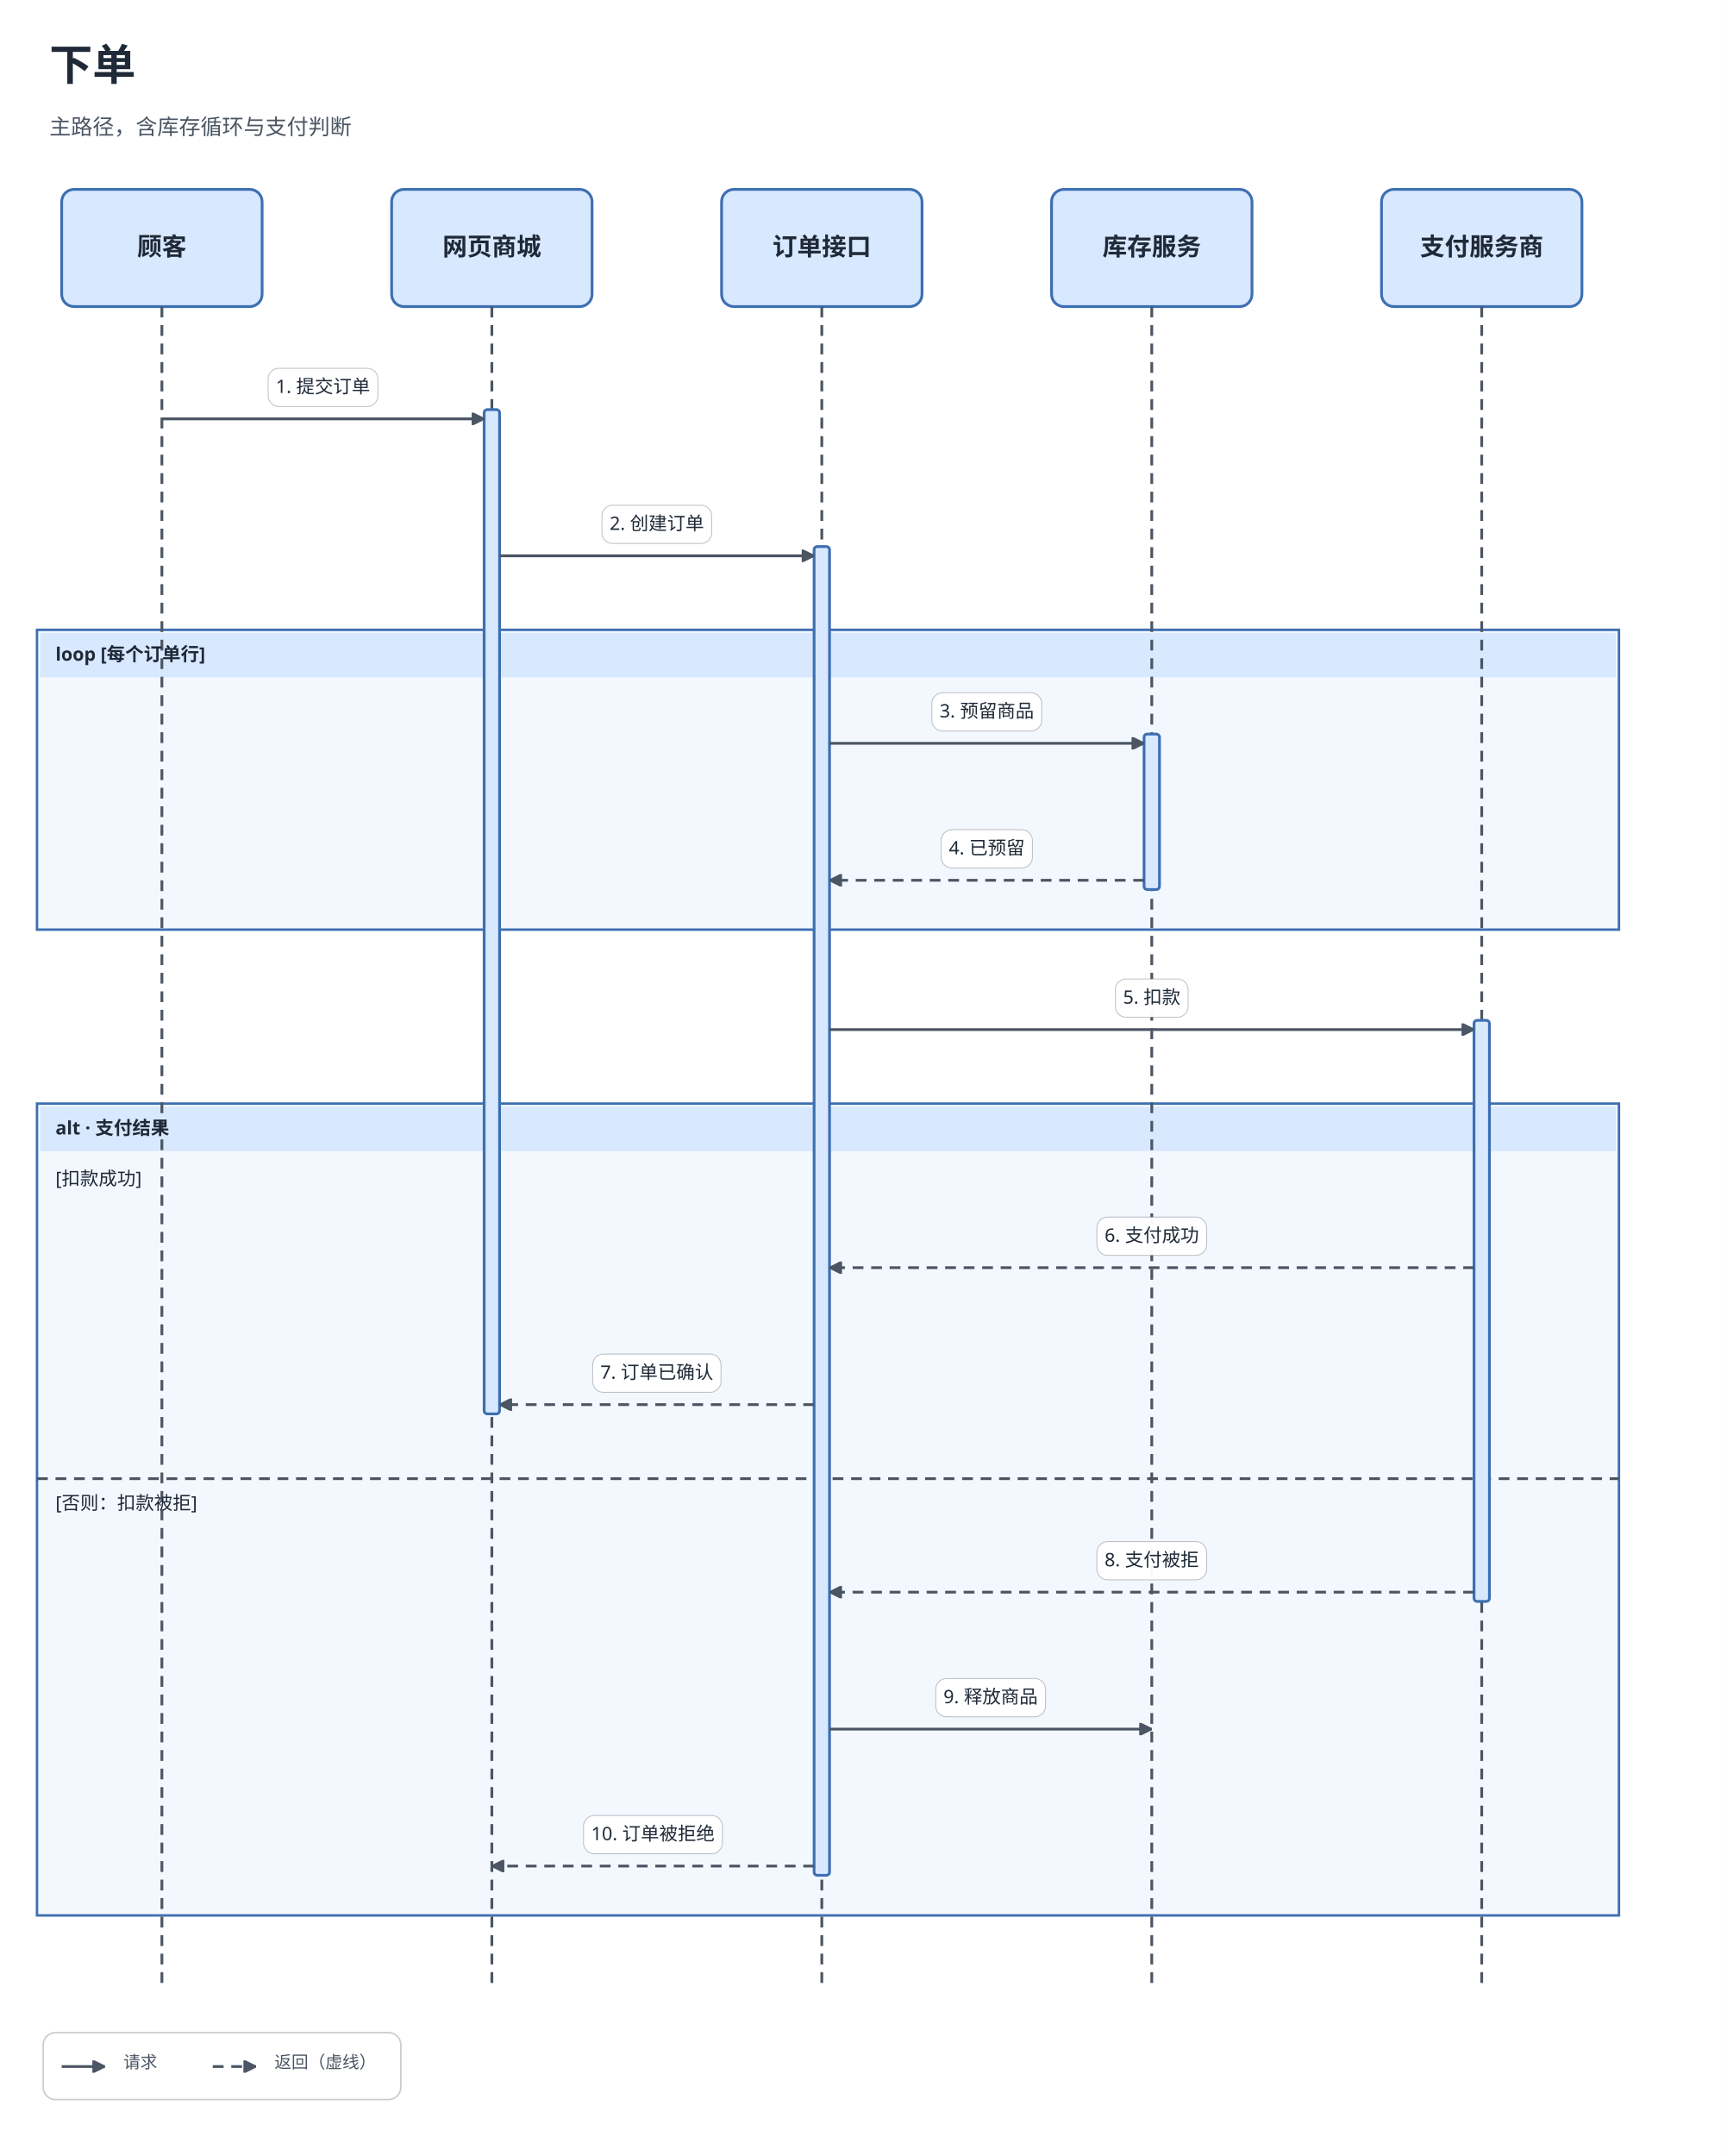
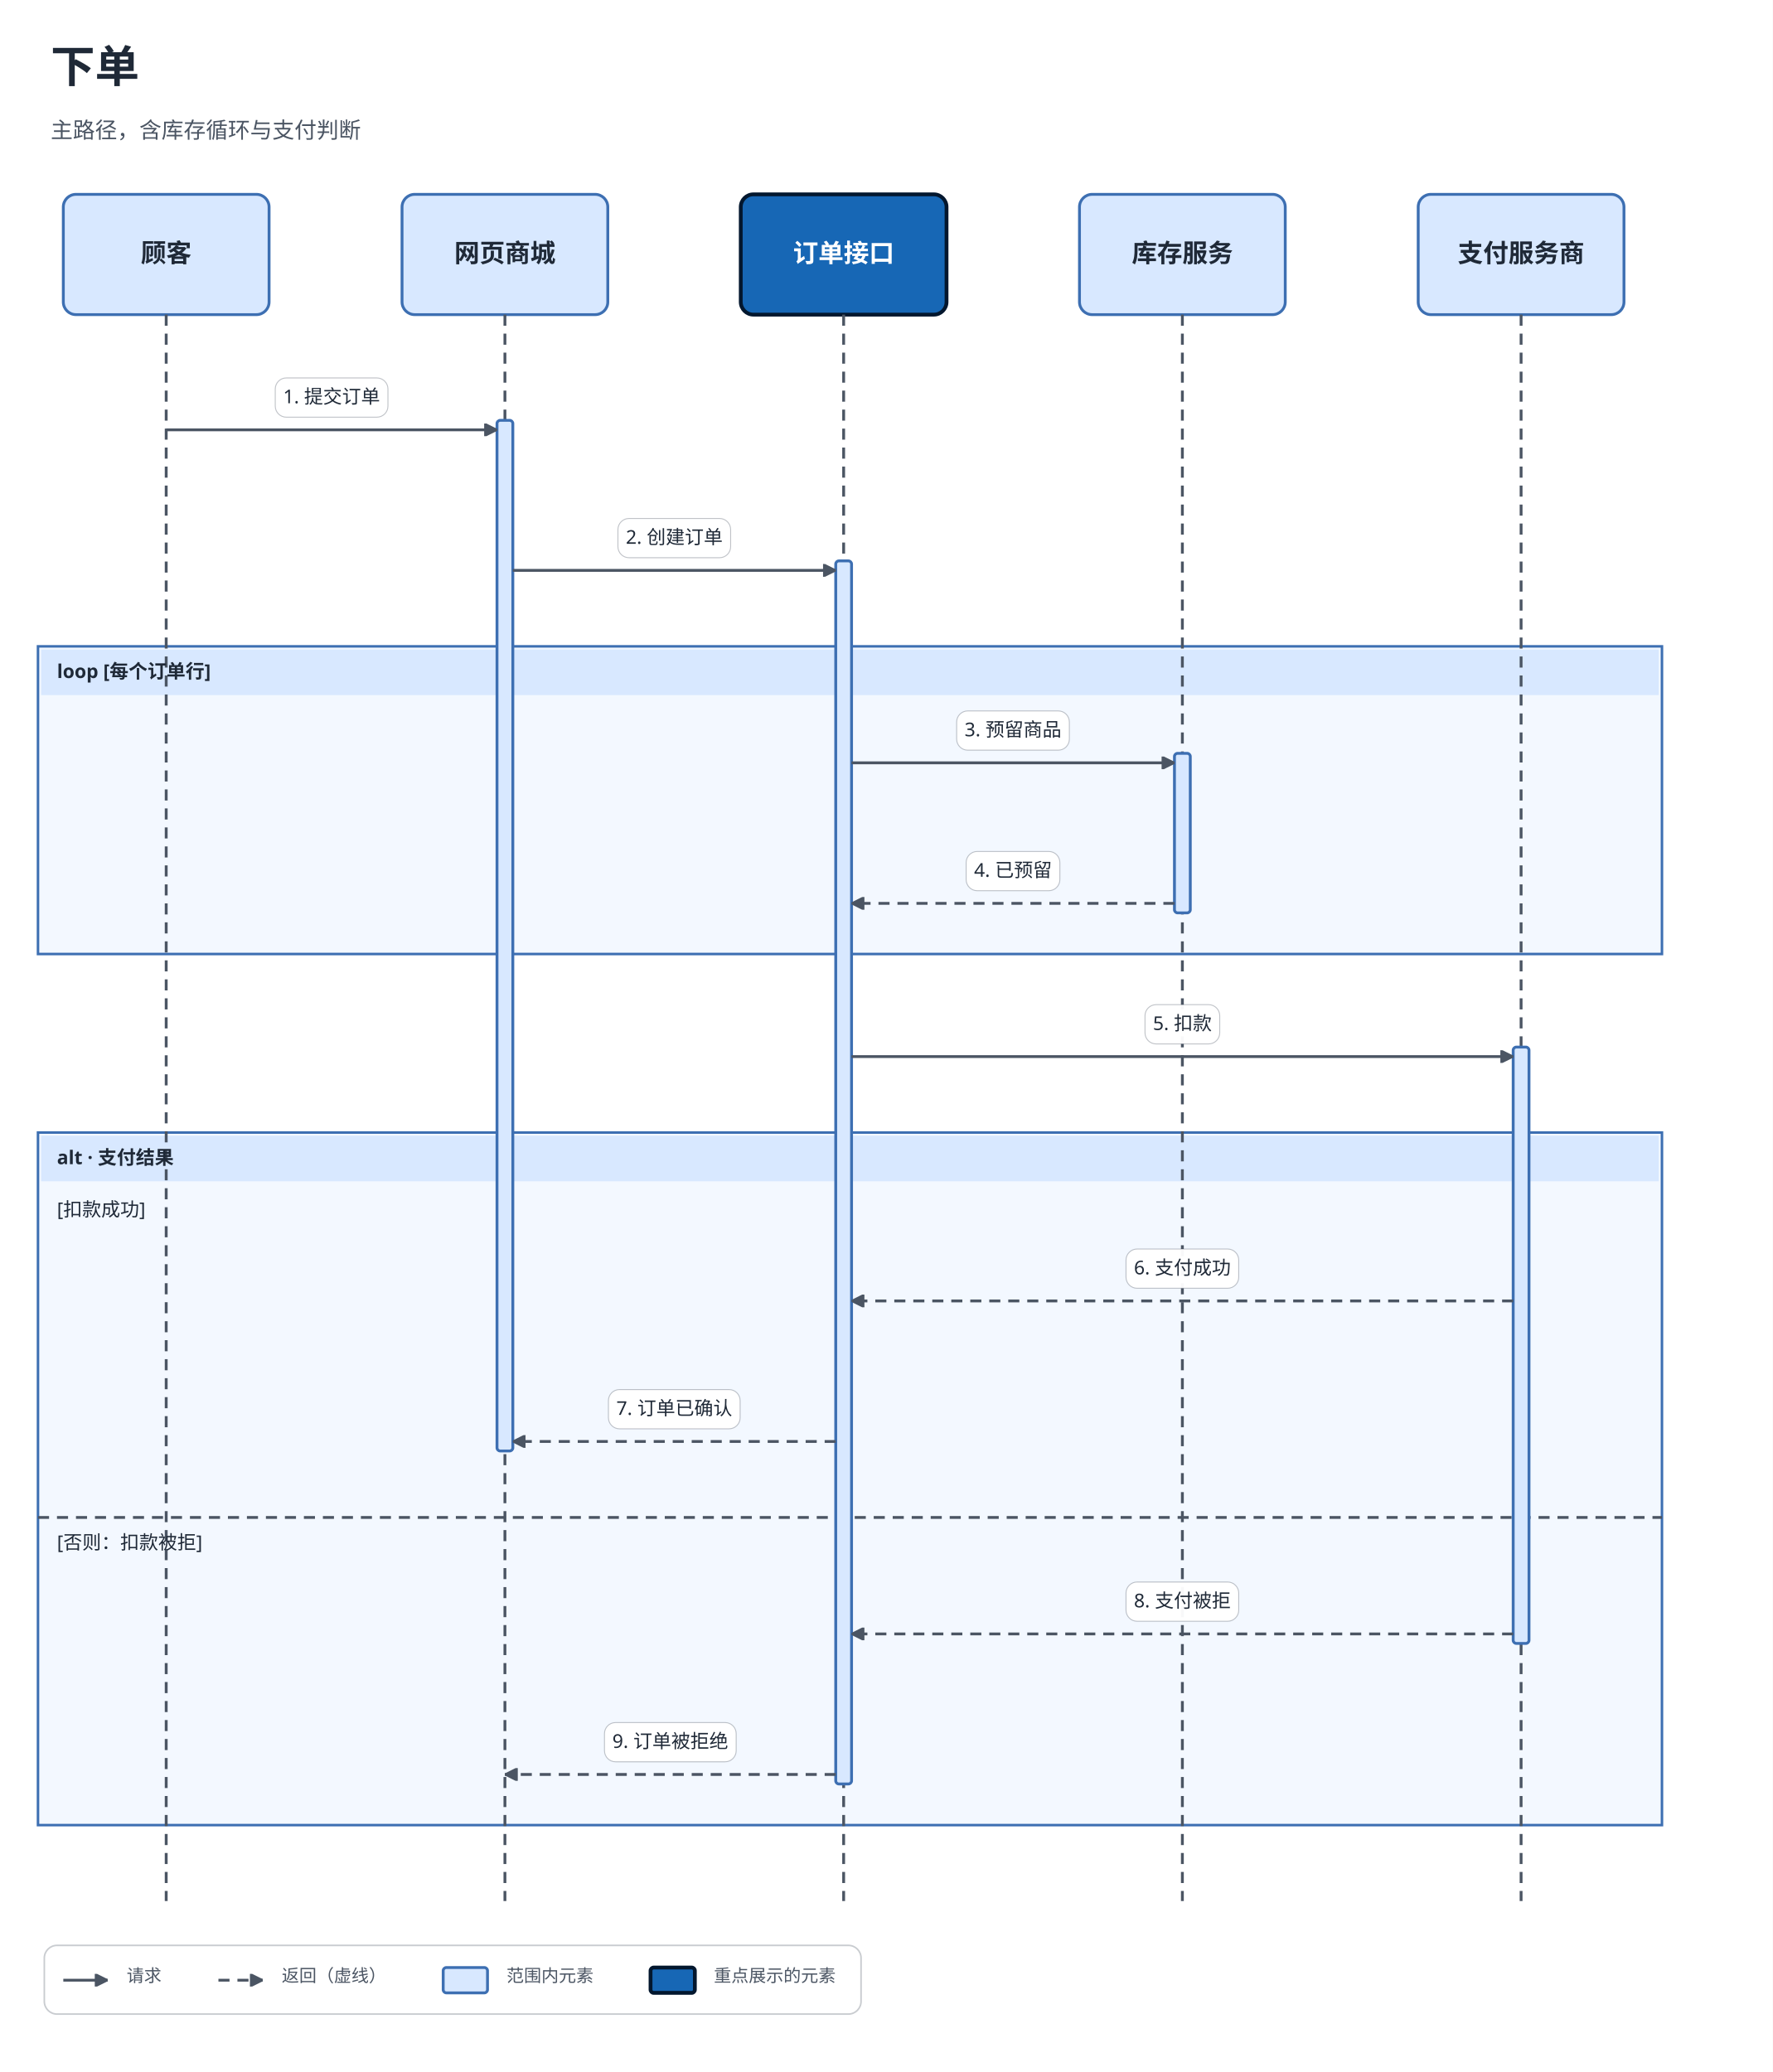
- <svg xmlns="http://www.w3.org/2000/svg" viewBox="0 0 1120 1398" width="1120" height="1398" lang="zh" role="img" aria-labelledby="e1-zh-document-title e1-zh-document-desc" data-archatlas="0.1" data-measured-with="pillow">
+ <svg xmlns="http://www.w3.org/2000/svg" viewBox="0 0 1120 1309.2" width="1120" height="1309.2" lang="zh" role="img" aria-labelledby="e1-zh-document-title e1-zh-document-desc" data-archatlas="0.1" data-measured-with="pillow">
  <defs>
    <marker id="e1-zh-marker-peer-arrow" viewBox="0 0 10 10" refX="10" refY="5" markerWidth="8" markerHeight="8" markerUnits="userSpaceOnUse" orient="auto-start-reverse">
      <path d="M 0 0 L 10 5 L 0 10 Z" fill="#4B5563" stroke="#4B5563" stroke-width="1.5" />
    </marker>
    <marker id="e1-zh-marker-peer-circle" viewBox="0 0 10 10" refX="5" refY="5" markerWidth="8" markerHeight="8" markerUnits="userSpaceOnUse">
      <circle cx="5" cy="5" r="3.5" fill="#ffffff" stroke="#4B5563" stroke-width="1.5" />
    </marker>
  </defs>
-   <rect width="1120" height="1398" fill="#ffffff" data-role="canvas" />
+   <rect width="1120" height="1309.2" fill="#ffffff" data-role="canvas" />
  <rect id="e1-zh-shape-group-loop1" data-id="loop1" data-role="group" data-parent="" data-kind="frame" data-shape="card" fill="#F3F8FF" stroke="#3D6FB2" stroke-width="1.6" data-box="24 408.4 1026 194.4" x="24" y="408.4" width="1026" height="194.4" rx="0" />
  <rect data-role="header-band" data-parent="loop1" x="26" y="410.4" width="1022" height="28.8" rx="0" fill="#D8E8FF" />
-   <rect id="e1-zh-shape-group-alt1" data-id="alt1" data-role="group" data-parent="" data-kind="frame" data-shape="card" fill="#F3F8FF" stroke="#3D6FB2" stroke-width="1.6" data-box="24 715.6 1026 526.4" x="24" y="715.6" width="1026" height="526.4" rx="0" />
+   <rect id="e1-zh-shape-group-alt1" data-id="alt1" data-role="group" data-parent="" data-kind="frame" data-shape="card" fill="#F3F8FF" stroke="#3D6FB2" stroke-width="1.6" data-box="24 715.6 1026 437.6" x="24" y="715.6" width="1026" height="437.6" rx="0" />
  <rect data-role="header-band" data-parent="alt1" x="26" y="717.6" width="1022" height="28.8" rx="0" fill="#D8E8FF" />
  <rect id="e1-zh-shape-node-cust" data-id="cust" data-role="node" data-parent="" data-kind="lifeline" data-shape="card" fill="#D8E8FF" stroke="#3D6FB2" stroke-width="1.8" data-box="40 122.8 130 76" x="40" y="122.8" width="130" height="76" rx="8" />
  <rect id="e1-zh-shape-node-web" data-id="web" data-role="node" data-parent="" data-kind="lifeline" data-shape="card" fill="#D8E8FF" stroke="#3D6FB2" stroke-width="1.8" data-box="254 122.8 130 76" x="254" y="122.8" width="130" height="76" rx="8" />
-   <rect id="e1-zh-shape-node-api" data-id="api" data-role="node" data-parent="" data-kind="lifeline" data-shape="card" fill="#D8E8FF" stroke="#3D6FB2" stroke-width="1.8" data-box="468 122.8 130 76" x="468" y="122.8" width="130" height="76" rx="8" />
+   <rect id="e1-zh-shape-node-api" data-id="api" data-role="node" data-parent="" data-kind="lifeline" data-shape="card" fill="#1767B5" stroke="#03172E" stroke-width="2.4" data-box="468 122.8 130 76" x="468" y="122.8" width="130" height="76" rx="8" />
  <rect id="e1-zh-shape-node-inv" data-id="inv" data-role="node" data-parent="" data-kind="lifeline" data-shape="card" fill="#D8E8FF" stroke="#3D6FB2" stroke-width="1.8" data-box="682 122.8 130 76" x="682" y="122.8" width="130" height="76" rx="8" />
  <rect id="e1-zh-shape-node-pay" data-id="pay" data-role="node" data-parent="" data-kind="lifeline" data-shape="card" fill="#D8E8FF" stroke="#3D6FB2" stroke-width="1.8" data-box="896 122.8 130 76" x="896" y="122.8" width="130" height="76" rx="8" />
-   <rect id="e1-zh-shape-legend-panel-__legend-panel" data-id="__legend-panel" data-role="legend-panel" data-parent="" data-kind="component" data-shape="card" fill="#ffffff" stroke="#4B5563" stroke-width="1" data-box="28 1318 232 43.4" stroke-opacity="0.3" x="28" y="1318" width="232" height="43.4" rx="8" />
-   <polyline id="e1-zh-edge-cust-lifeline" data-id="cust-lifeline" data-role="edge" data-from="cust" data-to="cust" data-kind="lifeline" points="105,198.8 105,1290" fill="none" stroke="#4B5563" stroke-width="1.8" stroke-linejoin="round" stroke-dasharray="7 5" />
-   <polyline id="e1-zh-edge-web-lifeline" data-id="web-lifeline" data-role="edge" data-from="web" data-to="web" data-kind="lifeline" points="319,198.8 319,1290" fill="none" stroke="#4B5563" stroke-width="1.8" stroke-linejoin="round" stroke-dasharray="7 5" />
-   <polyline id="e1-zh-edge-api-lifeline" data-id="api-lifeline" data-role="edge" data-from="api" data-to="api" data-kind="lifeline" points="533,198.8 533,1290" fill="none" stroke="#4B5563" stroke-width="1.8" stroke-linejoin="round" stroke-dasharray="7 5" />
-   <polyline id="e1-zh-edge-inv-lifeline" data-id="inv-lifeline" data-role="edge" data-from="inv" data-to="inv" data-kind="lifeline" points="747,198.8 747,1290" fill="none" stroke="#4B5563" stroke-width="1.8" stroke-linejoin="round" stroke-dasharray="7 5" />
-   <polyline id="e1-zh-edge-pay-lifeline" data-id="pay-lifeline" data-role="edge" data-from="pay" data-to="pay" data-kind="lifeline" points="961,198.8 961,1290" fill="none" stroke="#4B5563" stroke-width="1.8" stroke-linejoin="round" stroke-dasharray="7 5" />
+   <rect id="e1-zh-shape-legend-panel-__legend-panel" data-id="__legend-panel" data-role="legend-panel" data-parent="" data-kind="component" data-shape="card" fill="#ffffff" stroke="#4B5563" stroke-width="1" data-box="28 1229.2 516 43.4" stroke-opacity="0.3" x="28" y="1229.2" width="516" height="43.4" rx="8" />
+   <rect id="e1-zh-shape-legend-swatch-__legend-swatch-2" data-id="__legend-swatch-2" data-role="legend-swatch" data-parent="" data-kind="component" data-shape="card" fill="#D8E8FF" stroke="#3D6FB2" stroke-width="1.8" data-box="280 1243.2 28 16" x="280" y="1243.2" width="28" height="16" rx="2" />
+   <rect id="e1-zh-shape-legend-swatch-__legend-swatch-3" data-id="__legend-swatch-3" data-role="legend-swatch" data-parent="" data-kind="component" data-shape="card" fill="#1767B5" stroke="#03172E" stroke-width="2.4" data-box="411 1243.2 28 16" x="411" y="1243.2" width="28" height="16" rx="2" />
+   <polyline id="e1-zh-edge-cust-lifeline" data-id="cust-lifeline" data-role="edge" data-from="cust" data-to="cust" data-kind="lifeline" points="105,198.8 105,1201.2" fill="none" stroke="#4B5563" stroke-width="1.8" stroke-linejoin="round" stroke-dasharray="7 5" />
+   <polyline id="e1-zh-edge-web-lifeline" data-id="web-lifeline" data-role="edge" data-from="web" data-to="web" data-kind="lifeline" points="319,198.8 319,1201.2" fill="none" stroke="#4B5563" stroke-width="1.8" stroke-linejoin="round" stroke-dasharray="7 5" />
+   <polyline id="e1-zh-edge-api-lifeline" data-id="api-lifeline" data-role="edge" data-from="api" data-to="api" data-kind="lifeline" points="533,198.8 533,1201.2" fill="none" stroke="#4B5563" stroke-width="1.8" stroke-linejoin="round" stroke-dasharray="7 5" />
+   <polyline id="e1-zh-edge-inv-lifeline" data-id="inv-lifeline" data-role="edge" data-from="inv" data-to="inv" data-kind="lifeline" points="747,198.8 747,1201.2" fill="none" stroke="#4B5563" stroke-width="1.8" stroke-linejoin="round" stroke-dasharray="7 5" />
+   <polyline id="e1-zh-edge-pay-lifeline" data-id="pay-lifeline" data-role="edge" data-from="pay" data-to="pay" data-kind="lifeline" points="961,198.8 961,1201.2" fill="none" stroke="#4B5563" stroke-width="1.8" stroke-linejoin="round" stroke-dasharray="7 5" />
  <polyline id="e1-zh-edge-alt1-guard-2-separator" data-id="alt1-guard-2-separator" data-role="frame-separator" data-from="" data-to="" data-kind="frame-separator" points="24,958.8 1050,958.8" fill="none" stroke="#4B5563" stroke-width="1.8" stroke-linejoin="round" stroke-dasharray="7 5" />
  <rect id="e1-zh-shape-activation-__activation-1" data-id="__activation-1" data-role="activation" data-parent="web" data-kind="component" data-shape="card" fill="#D8E8FF" stroke="#3D6FB2" stroke-width="1.8" data-box="314 265.6 10 651.2" x="314" y="265.6" width="10" height="651.2" rx="2" />
-   <rect id="e1-zh-shape-activation-__activation-2" data-id="__activation-2" data-role="activation" data-parent="api" data-kind="component" data-shape="card" fill="#D8E8FF" stroke="#3D6FB2" stroke-width="1.8" data-box="528 354.4 10 861.6" x="528" y="354.4" width="10" height="861.6" rx="2" />
+   <rect id="e1-zh-shape-activation-__activation-2" data-id="__activation-2" data-role="activation" data-parent="api" data-kind="component" data-shape="card" fill="#D8E8FF" stroke="#3D6FB2" stroke-width="1.8" data-box="528 354.4 10 772.8" x="528" y="354.4" width="10" height="772.8" rx="2" />
  <rect id="e1-zh-shape-activation-__activation-3" data-id="__activation-3" data-role="activation" data-parent="inv" data-kind="component" data-shape="card" fill="#D8E8FF" stroke="#3D6FB2" stroke-width="1.8" data-box="742 476 10 100.8" x="742" y="476" width="10" height="100.8" rx="2" />
  <rect id="e1-zh-shape-activation-__activation-4" data-id="__activation-4" data-role="activation" data-parent="pay" data-kind="component" data-shape="card" fill="#D8E8FF" stroke="#3D6FB2" stroke-width="1.8" data-box="956 661.6 10 376.8" x="956" y="661.6" width="10" height="376.8" rx="2" />
  <polyline id="e1-zh-edge-edge-1" data-id="edge-1" data-role="edge" data-from="cust" data-to="web" data-kind="call" points="105,271.6 314,271.6" fill="none" stroke="#4B5563" stroke-width="1.8" stroke-linejoin="round" marker-end="url(#e1-zh-marker-peer-arrow)" />
  <polyline id="e1-zh-edge-edge-2" data-id="edge-2" data-role="edge" data-from="web" data-to="api" data-kind="call" points="324,360.4 528,360.4" fill="none" stroke="#4B5563" stroke-width="1.8" stroke-linejoin="round" marker-end="url(#e1-zh-marker-peer-arrow)" />
  <polyline id="e1-zh-edge-edge-3" data-id="edge-3" data-role="edge" data-from="api" data-to="inv" data-kind="call" points="538,482 742,482" fill="none" stroke="#4B5563" stroke-width="1.8" stroke-linejoin="round" marker-end="url(#e1-zh-marker-peer-arrow)" />
  <polyline id="e1-zh-edge-edge-4" data-id="edge-4" data-role="edge" data-from="inv" data-to="api" data-kind="call" points="742,570.8 538,570.8" fill="none" stroke="#4B5563" stroke-width="1.8" stroke-linejoin="round" marker-end="url(#e1-zh-marker-peer-arrow)" stroke-dasharray="7 5" />
  <polyline id="e1-zh-edge-edge-5" data-id="edge-5" data-role="edge" data-from="api" data-to="pay" data-kind="call" points="538,667.6 956,667.6" fill="none" stroke="#4B5563" stroke-width="1.8" stroke-linejoin="round" marker-end="url(#e1-zh-marker-peer-arrow)" />
  <polyline id="e1-zh-edge-edge-6" data-id="edge-6" data-role="edge" data-from="pay" data-to="api" data-kind="call" points="956,822 538,822" fill="none" stroke="#4B5563" stroke-width="1.8" stroke-linejoin="round" marker-end="url(#e1-zh-marker-peer-arrow)" stroke-dasharray="7 5" />
  <polyline id="e1-zh-edge-edge-7" data-id="edge-7" data-role="edge" data-from="api" data-to="web" data-kind="call" points="528,910.8 324,910.8" fill="none" stroke="#4B5563" stroke-width="1.8" stroke-linejoin="round" marker-end="url(#e1-zh-marker-peer-arrow)" stroke-dasharray="7 5" />
  <polyline id="e1-zh-edge-edge-8" data-id="edge-8" data-role="edge" data-from="pay" data-to="api" data-kind="call" points="956,1032.4 538,1032.4" fill="none" stroke="#4B5563" stroke-width="1.8" stroke-linejoin="round" marker-end="url(#e1-zh-marker-peer-arrow)" stroke-dasharray="7 5" />
-   <polyline id="e1-zh-edge-edge-9" data-id="edge-9" data-role="edge" data-from="api" data-to="inv" data-kind="call" points="538,1121.2 747,1121.2" fill="none" stroke="#4B5563" stroke-width="1.8" stroke-linejoin="round" marker-end="url(#e1-zh-marker-peer-arrow)" />
-   <polyline id="e1-zh-edge-edge-10" data-id="edge-10" data-role="edge" data-from="api" data-to="web" data-kind="call" points="528,1210 319,1210" fill="none" stroke="#4B5563" stroke-width="1.8" stroke-linejoin="round" marker-end="url(#e1-zh-marker-peer-arrow)" stroke-dasharray="7 5" />
-   <polyline id="e1-zh-edge-legend-line-0" data-id="legend-line-0" data-role="edge" data-from="" data-to="" data-kind="legend" points="40,1340 68,1340" fill="none" stroke="#4B5563" stroke-width="1.8" stroke-linejoin="round" marker-end="url(#e1-zh-marker-peer-arrow)" />
-   <polyline id="e1-zh-edge-legend-line-1" data-id="legend-line-1" data-role="edge" data-from="" data-to="" data-kind="legend" points="138,1340 166,1340" fill="none" stroke="#4B5563" stroke-width="1.8" stroke-linejoin="round" marker-end="url(#e1-zh-marker-peer-arrow)" stroke-dasharray="7 5" />
+   <polyline id="e1-zh-edge-edge-9" data-id="edge-9" data-role="edge" data-from="api" data-to="web" data-kind="call" points="528,1121.2 319,1121.2" fill="none" stroke="#4B5563" stroke-width="1.8" stroke-linejoin="round" marker-end="url(#e1-zh-marker-peer-arrow)" stroke-dasharray="7 5" />
+   <polyline id="e1-zh-edge-legend-line-0" data-id="legend-line-0" data-role="edge" data-from="" data-to="" data-kind="legend" points="40,1251.2 68,1251.2" fill="none" stroke="#4B5563" stroke-width="1.8" stroke-linejoin="round" marker-end="url(#e1-zh-marker-peer-arrow)" />
+   <polyline id="e1-zh-edge-legend-line-1" data-id="legend-line-1" data-role="edge" data-from="" data-to="" data-kind="legend" points="138,1251.2 166,1251.2" fill="none" stroke="#4B5563" stroke-width="1.8" stroke-linejoin="round" marker-end="url(#e1-zh-marker-peer-arrow)" stroke-dasharray="7 5" />
  <rect id="e1-zh-shape-label-bg-__edge-1-background" data-id="__edge-1-background" data-role="label-bg" data-parent="edge-1" x="173.898" y="238.8" width="71.203" height="24.8" fill="#ffffff" fill-opacity="0.96" rx="7" stroke="#4B5563" stroke-opacity="0.35" stroke-width="0.6" />
  <rect id="e1-zh-shape-label-bg-__edge-2-background" data-id="__edge-2-background" data-role="label-bg" data-parent="edge-2" x="390.398" y="327.6" width="71.203" height="24.8" fill="#ffffff" fill-opacity="0.96" rx="7" stroke="#4B5563" stroke-opacity="0.35" stroke-width="0.6" />
  <rect id="e1-zh-shape-label-bg-__edge-3-background" data-id="__edge-3-background" data-role="label-bg" data-parent="edge-3" x="604.398" y="449.2" width="71.203" height="24.8" fill="#ffffff" fill-opacity="0.96" rx="7" stroke="#4B5563" stroke-opacity="0.35" stroke-width="0.6" />
  <rect id="e1-zh-shape-label-bg-__edge-4-background" data-id="__edge-4-background" data-role="label-bg" data-parent="edge-4" x="610.398" y="538" width="59.203" height="24.8" fill="#ffffff" fill-opacity="0.96" rx="7" stroke="#4B5563" stroke-opacity="0.35" stroke-width="0.6" />
  <rect id="e1-zh-shape-label-bg-__edge-5-background" data-id="__edge-5-background" data-role="label-bg" data-parent="edge-5" x="723.398" y="634.8" width="47.203" height="24.8" fill="#ffffff" fill-opacity="0.96" rx="7" stroke="#4B5563" stroke-opacity="0.35" stroke-width="0.6" />
  <rect id="e1-zh-shape-label-bg-__edge-6-background" data-id="__edge-6-background" data-role="label-bg" data-parent="edge-6" x="711.398" y="789.2" width="71.203" height="24.8" fill="#ffffff" fill-opacity="0.96" rx="7" stroke="#4B5563" stroke-opacity="0.35" stroke-width="0.6" />
  <rect id="e1-zh-shape-label-bg-__edge-7-background" data-id="__edge-7-background" data-role="label-bg" data-parent="edge-7" x="384.398" y="878" width="83.203" height="24.8" fill="#ffffff" fill-opacity="0.96" rx="7" stroke="#4B5563" stroke-opacity="0.35" stroke-width="0.6" />
  <rect id="e1-zh-shape-label-bg-__edge-8-background" data-id="__edge-8-background" data-role="label-bg" data-parent="edge-8" x="711.398" y="999.6" width="71.203" height="24.8" fill="#ffffff" fill-opacity="0.96" rx="7" stroke="#4B5563" stroke-opacity="0.35" stroke-width="0.6" />
-   <rect id="e1-zh-shape-label-bg-__edge-9-background" data-id="__edge-9-background" data-role="label-bg" data-parent="edge-9" x="606.898" y="1088.4" width="71.203" height="24.8" fill="#ffffff" fill-opacity="0.96" rx="7" stroke="#4B5563" stroke-opacity="0.35" stroke-width="0.6" />
-   <rect id="e1-zh-shape-label-bg-__edge-10-background" data-id="__edge-10-background" data-role="label-bg" data-parent="edge-10" x="378.469" y="1177.2" width="90.062" height="24.8" fill="#ffffff" fill-opacity="0.96" rx="7" stroke="#4B5563" stroke-opacity="0.35" stroke-width="0.6" />
+   <rect id="e1-zh-shape-label-bg-__edge-9-background" data-id="__edge-9-background" data-role="label-bg" data-parent="edge-9" x="381.898" y="1088.4" width="83.203" height="24.8" fill="#ffffff" fill-opacity="0.96" rx="7" stroke="#4B5563" stroke-opacity="0.35" stroke-width="0.6" />
  <text id="e1-zh-text-title-figure-title" data-id="figure-title" data-role="title" data-owner="" x="32" y="52" data-source="下单" font-size="28" font-family="&quot;Noto Sans CJK SC&quot;, &quot;Source Han Sans SC&quot;, &quot;PingFang SC&quot;, &quot;Microsoft YaHei&quot;, &quot;WenQuanYi Zen Hei&quot;, &quot;Noto Sans&quot;, &quot;DejaVu Sans&quot;, &quot;Liberation Sans&quot;, sans-serif" font-weight="700" text-anchor="start" fill="#1F2937" data-text-box="32 24 56 39.2">
    <tspan x="32" y="52">
      <tspan font-family="Noto Sans CJK SC" x="32">下单</tspan>
    </tspan>
  </text>
  <text id="e1-zh-text-subtitle-figure-subtitle" data-id="figure-subtitle" data-role="subtitle" data-owner="" x="32" y="87.2" data-source="主路径，含库存循环与支付判断" font-size="14" font-family="&quot;Noto Sans CJK SC&quot;, &quot;Source Han Sans SC&quot;, &quot;PingFang SC&quot;, &quot;Microsoft YaHei&quot;, &quot;WenQuanYi Zen Hei&quot;, &quot;Noto Sans&quot;, &quot;DejaVu Sans&quot;, &quot;Liberation Sans&quot;, sans-serif" font-weight="400" text-anchor="start" fill="#4B5563" data-text-box="32 73.2 196 19.6">
    <tspan x="32" y="87.2">
      <tspan font-family="Noto Sans CJK SC" x="32">主路径，含库存循环与支付判断</tspan>
    </tspan>
  </text>
  <text id="e1-zh-text-name-cust-name" data-id="cust-name" data-role="name" data-owner="cust" x="105" y="165.6" data-source="顾客" font-size="16" font-family="&quot;Noto Sans CJK SC&quot;, &quot;Source Han Sans SC&quot;, &quot;PingFang SC&quot;, &quot;Microsoft YaHei&quot;, &quot;WenQuanYi Zen Hei&quot;, &quot;Noto Sans&quot;, &quot;DejaVu Sans&quot;, &quot;Liberation Sans&quot;, sans-serif" font-weight="700" text-anchor="start" fill="#1F2937" data-text-box="89 149.6 32 22.4">
    <tspan x="89" y="165.6">
      <tspan font-family="Noto Sans CJK SC" x="89">顾客</tspan>
    </tspan>
  </text>
  <text id="e1-zh-text-name-web-name" data-id="web-name" data-role="name" data-owner="web" x="319" y="165.6" data-source="网页商城" font-size="16" font-family="&quot;Noto Sans CJK SC&quot;, &quot;Source Han Sans SC&quot;, &quot;PingFang SC&quot;, &quot;Microsoft YaHei&quot;, &quot;WenQuanYi Zen Hei&quot;, &quot;Noto Sans&quot;, &quot;DejaVu Sans&quot;, &quot;Liberation Sans&quot;, sans-serif" font-weight="700" text-anchor="start" fill="#1F2937" data-text-box="287 149.6 64 22.4">
    <tspan x="287" y="165.6">
      <tspan font-family="Noto Sans CJK SC" x="287">网页商城</tspan>
    </tspan>
  </text>
-   <text id="e1-zh-text-name-api-name" data-id="api-name" data-role="name" data-owner="api" x="533" y="165.6" data-source="订单接口" font-size="16" font-family="&quot;Noto Sans CJK SC&quot;, &quot;Source Han Sans SC&quot;, &quot;PingFang SC&quot;, &quot;Microsoft YaHei&quot;, &quot;WenQuanYi Zen Hei&quot;, &quot;Noto Sans&quot;, &quot;DejaVu Sans&quot;, &quot;Liberation Sans&quot;, sans-serif" font-weight="700" text-anchor="start" fill="#1F2937" data-text-box="501 149.6 64 22.4">
+   <text id="e1-zh-text-name-api-name" data-id="api-name" data-role="name" data-owner="api" x="533" y="165.6" data-source="订单接口" font-size="16" font-family="&quot;Noto Sans CJK SC&quot;, &quot;Source Han Sans SC&quot;, &quot;PingFang SC&quot;, &quot;Microsoft YaHei&quot;, &quot;WenQuanYi Zen Hei&quot;, &quot;Noto Sans&quot;, &quot;DejaVu Sans&quot;, &quot;Liberation Sans&quot;, sans-serif" font-weight="700" text-anchor="start" fill="#ffffff" data-text-box="501 149.6 64 22.4">
    <tspan x="501" y="165.6">
      <tspan font-family="Noto Sans CJK SC" x="501">订单接口</tspan>
    </tspan>
  </text>
  <text id="e1-zh-text-name-inv-name" data-id="inv-name" data-role="name" data-owner="inv" x="747" y="165.6" data-source="库存服务" font-size="16" font-family="&quot;Noto Sans CJK SC&quot;, &quot;Source Han Sans SC&quot;, &quot;PingFang SC&quot;, &quot;Microsoft YaHei&quot;, &quot;WenQuanYi Zen Hei&quot;, &quot;Noto Sans&quot;, &quot;DejaVu Sans&quot;, &quot;Liberation Sans&quot;, sans-serif" font-weight="700" text-anchor="start" fill="#1F2937" data-text-box="715 149.6 64 22.4">
    <tspan x="715" y="165.6">
      <tspan font-family="Noto Sans CJK SC" x="715">库存服务</tspan>
    </tspan>
  </text>
  <text id="e1-zh-text-name-pay-name" data-id="pay-name" data-role="name" data-owner="pay" x="961" y="165.6" data-source="支付服务商" font-size="16" font-family="&quot;Noto Sans CJK SC&quot;, &quot;Source Han Sans SC&quot;, &quot;PingFang SC&quot;, &quot;Microsoft YaHei&quot;, &quot;WenQuanYi Zen Hei&quot;, &quot;Noto Sans&quot;, &quot;DejaVu Sans&quot;, &quot;Liberation Sans&quot;, sans-serif" font-weight="700" text-anchor="start" fill="#1F2937" data-text-box="921 149.6 80 22.4">
    <tspan x="921" y="165.6">
      <tspan font-family="Noto Sans CJK SC" x="921">支付服务商</tspan>
    </tspan>
  </text>
  <text id="e1-zh-text-group-title-loop1-title" data-id="loop1-title" data-role="group-title" data-owner="loop1" x="36" y="428.4" data-source="loop [每个订单行]" font-size="12" font-family="&quot;Noto Sans CJK SC&quot;, &quot;Source Han Sans SC&quot;, &quot;PingFang SC&quot;, &quot;Microsoft YaHei&quot;, &quot;WenQuanYi Zen Hei&quot;, &quot;Noto Sans&quot;, &quot;DejaVu Sans&quot;, &quot;Liberation Sans&quot;, sans-serif" font-weight="700" text-anchor="start" fill="#1F2937" data-text-box="36 416.4 97.156 16.8">
    <tspan x="36" y="428.4">
      <tspan font-family="Noto Sans" x="36">loop</tspan>
      <tspan font-family="Noto Sans" x="62.094"> </tspan>
      <tspan font-family="Noto Sans" x="65.219">[</tspan>
      <tspan font-family="Noto Sans CJK SC" x="69.188">每个订单行</tspan>
      <tspan font-family="Noto Sans" x="129.188">]</tspan>
    </tspan>
  </text>
  <text id="e1-zh-text-group-title-alt1-title" data-id="alt1-title" data-role="group-title" data-owner="alt1" x="36" y="735.6" data-source="alt · 支付结果" font-size="12" font-family="&quot;Noto Sans CJK SC&quot;, &quot;Source Han Sans SC&quot;, &quot;PingFang SC&quot;, &quot;Microsoft YaHei&quot;, &quot;WenQuanYi Zen Hei&quot;, &quot;Noto Sans&quot;, &quot;DejaVu Sans&quot;, &quot;Liberation Sans&quot;, sans-serif" font-weight="700" text-anchor="start" fill="#1F2937" data-text-box="36 723.6 73.781 16.8">
    <tspan x="36" y="735.6">
      <tspan font-family="Noto Sans" x="36">alt</tspan>
      <tspan font-family="Noto Sans" x="52.109"> </tspan>
      <tspan font-family="Noto Sans" x="55.234">·</tspan>
      <tspan font-family="Noto Sans" x="58.656"> </tspan>
      <tspan font-family="Noto Sans CJK SC" x="61.781">支付结果</tspan>
    </tspan>
  </text>
  <text id="e1-zh-text-operand-guard-alt1-guard-1" data-id="alt1-guard-1" data-role="operand-guard" data-owner="alt1" x="36" y="768.4" data-source="[扣款成功]" font-size="12" font-family="&quot;Noto Sans CJK SC&quot;, &quot;Source Han Sans SC&quot;, &quot;PingFang SC&quot;, &quot;Microsoft YaHei&quot;, &quot;WenQuanYi Zen Hei&quot;, &quot;Noto Sans&quot;, &quot;DejaVu Sans&quot;, &quot;Liberation Sans&quot;, sans-serif" font-weight="400" text-anchor="start" fill="#1F2937" data-text-box="36 756.4 55.906 16.8">
    <tspan x="36" y="768.4">
      <tspan font-family="Noto Sans" x="36">[</tspan>
      <tspan font-family="Noto Sans CJK SC" x="39.953">扣款成功</tspan>
      <tspan font-family="Noto Sans" x="87.953">]</tspan>
    </tspan>
  </text>
  <text id="e1-zh-text-operand-guard-alt1-guard-2" data-id="alt1-guard-2" data-role="operand-guard" data-owner="alt1" x="36" y="978.8" data-source="[否则：扣款被拒]" font-size="12" font-family="&quot;Noto Sans CJK SC&quot;, &quot;Source Han Sans SC&quot;, &quot;PingFang SC&quot;, &quot;Microsoft YaHei&quot;, &quot;WenQuanYi Zen Hei&quot;, &quot;Noto Sans&quot;, &quot;DejaVu Sans&quot;, &quot;Liberation Sans&quot;, sans-serif" font-weight="400" text-anchor="start" fill="#1F2937" data-text-box="36 966.8 91.906 16.8">
    <tspan x="36" y="978.8">
      <tspan font-family="Noto Sans" x="36">[</tspan>
      <tspan font-family="Noto Sans CJK SC" x="39.953">否则：扣款被拒</tspan>
      <tspan font-family="Noto Sans" x="123.953">]</tspan>
    </tspan>
  </text>
  <text id="e1-zh-text-edge-label-edge-1-label" data-id="edge-1-label" data-role="edge-label" data-owner="edge-1" x="209.5" y="254.8" data-source="1. 提交订单" font-size="12" font-family="&quot;Noto Sans CJK SC&quot;, &quot;Source Han Sans SC&quot;, &quot;PingFang SC&quot;, &quot;Microsoft YaHei&quot;, &quot;WenQuanYi Zen Hei&quot;, &quot;Noto Sans&quot;, &quot;DejaVu Sans&quot;, &quot;Liberation Sans&quot;, sans-serif" font-weight="400" text-anchor="start" fill="#1F2937" data-text-box="178.898 242.8 61.203 16.8">
    <tspan x="178.898" y="254.8">
      <tspan font-family="Noto Sans" x="178.898">1.</tspan>
      <tspan font-family="Noto Sans" x="188.977"> </tspan>
      <tspan font-family="Noto Sans CJK SC" x="192.102">提交订单</tspan>
    </tspan>
  </text>
  <text id="e1-zh-text-edge-label-edge-2-label" data-id="edge-2-label" data-role="edge-label" data-owner="edge-2" x="426" y="343.6" data-source="2. 创建订单" font-size="12" font-family="&quot;Noto Sans CJK SC&quot;, &quot;Source Han Sans SC&quot;, &quot;PingFang SC&quot;, &quot;Microsoft YaHei&quot;, &quot;WenQuanYi Zen Hei&quot;, &quot;Noto Sans&quot;, &quot;DejaVu Sans&quot;, &quot;Liberation Sans&quot;, sans-serif" font-weight="400" text-anchor="start" fill="#1F2937" data-text-box="395.398 331.6 61.203 16.8">
    <tspan x="395.398" y="343.6">
      <tspan font-family="Noto Sans" x="395.398">2.</tspan>
      <tspan font-family="Noto Sans" x="405.477"> </tspan>
      <tspan font-family="Noto Sans CJK SC" x="408.602">创建订单</tspan>
    </tspan>
  </text>
  <text id="e1-zh-text-edge-label-edge-3-label" data-id="edge-3-label" data-role="edge-label" data-owner="edge-3" x="640" y="465.2" data-source="3. 预留商品" font-size="12" font-family="&quot;Noto Sans CJK SC&quot;, &quot;Source Han Sans SC&quot;, &quot;PingFang SC&quot;, &quot;Microsoft YaHei&quot;, &quot;WenQuanYi Zen Hei&quot;, &quot;Noto Sans&quot;, &quot;DejaVu Sans&quot;, &quot;Liberation Sans&quot;, sans-serif" font-weight="400" text-anchor="start" fill="#1F2937" data-text-box="609.398 453.2 61.203 16.8">
    <tspan x="609.398" y="465.2">
      <tspan font-family="Noto Sans" x="609.398">3.</tspan>
      <tspan font-family="Noto Sans" x="619.477"> </tspan>
      <tspan font-family="Noto Sans CJK SC" x="622.602">预留商品</tspan>
    </tspan>
  </text>
  <text id="e1-zh-text-edge-label-edge-4-label" data-id="edge-4-label" data-role="edge-label" data-owner="edge-4" x="640" y="554" data-source="4. 已预留" font-size="12" font-family="&quot;Noto Sans CJK SC&quot;, &quot;Source Han Sans SC&quot;, &quot;PingFang SC&quot;, &quot;Microsoft YaHei&quot;, &quot;WenQuanYi Zen Hei&quot;, &quot;Noto Sans&quot;, &quot;DejaVu Sans&quot;, &quot;Liberation Sans&quot;, sans-serif" font-weight="400" text-anchor="start" fill="#1F2937" data-text-box="615.398 542 49.203 16.8">
    <tspan x="615.398" y="554">
      <tspan font-family="Noto Sans" x="615.398">4.</tspan>
      <tspan font-family="Noto Sans" x="625.477"> </tspan>
      <tspan font-family="Noto Sans CJK SC" x="628.602">已预留</tspan>
    </tspan>
  </text>
  <text id="e1-zh-text-edge-label-edge-5-label" data-id="edge-5-label" data-role="edge-label" data-owner="edge-5" x="747" y="650.8" data-source="5. 扣款" font-size="12" font-family="&quot;Noto Sans CJK SC&quot;, &quot;Source Han Sans SC&quot;, &quot;PingFang SC&quot;, &quot;Microsoft YaHei&quot;, &quot;WenQuanYi Zen Hei&quot;, &quot;Noto Sans&quot;, &quot;DejaVu Sans&quot;, &quot;Liberation Sans&quot;, sans-serif" font-weight="400" text-anchor="start" fill="#1F2937" data-text-box="728.398 638.8 37.203 16.8">
    <tspan x="728.398" y="650.8">
      <tspan font-family="Noto Sans" x="728.398">5.</tspan>
      <tspan font-family="Noto Sans" x="738.477"> </tspan>
      <tspan font-family="Noto Sans CJK SC" x="741.602">扣款</tspan>
    </tspan>
  </text>
  <text id="e1-zh-text-edge-label-edge-6-label" data-id="edge-6-label" data-role="edge-label" data-owner="edge-6" x="747" y="805.2" data-source="6. 支付成功" font-size="12" font-family="&quot;Noto Sans CJK SC&quot;, &quot;Source Han Sans SC&quot;, &quot;PingFang SC&quot;, &quot;Microsoft YaHei&quot;, &quot;WenQuanYi Zen Hei&quot;, &quot;Noto Sans&quot;, &quot;DejaVu Sans&quot;, &quot;Liberation Sans&quot;, sans-serif" font-weight="400" text-anchor="start" fill="#1F2937" data-text-box="716.398 793.2 61.203 16.8">
    <tspan x="716.398" y="805.2">
      <tspan font-family="Noto Sans" x="716.398">6.</tspan>
      <tspan font-family="Noto Sans" x="726.477"> </tspan>
      <tspan font-family="Noto Sans CJK SC" x="729.602">支付成功</tspan>
    </tspan>
  </text>
  <text id="e1-zh-text-edge-label-edge-7-label" data-id="edge-7-label" data-role="edge-label" data-owner="edge-7" x="426" y="894" data-source="7. 订单已确认" font-size="12" font-family="&quot;Noto Sans CJK SC&quot;, &quot;Source Han Sans SC&quot;, &quot;PingFang SC&quot;, &quot;Microsoft YaHei&quot;, &quot;WenQuanYi Zen Hei&quot;, &quot;Noto Sans&quot;, &quot;DejaVu Sans&quot;, &quot;Liberation Sans&quot;, sans-serif" font-weight="400" text-anchor="start" fill="#1F2937" data-text-box="389.398 882 73.203 16.8">
    <tspan x="389.398" y="894">
      <tspan font-family="Noto Sans" x="389.398">7.</tspan>
      <tspan font-family="Noto Sans" x="399.477"> </tspan>
      <tspan font-family="Noto Sans CJK SC" x="402.602">订单已确认</tspan>
    </tspan>
  </text>
  <text id="e1-zh-text-edge-label-edge-8-label" data-id="edge-8-label" data-role="edge-label" data-owner="edge-8" x="747" y="1015.6" data-source="8. 支付被拒" font-size="12" font-family="&quot;Noto Sans CJK SC&quot;, &quot;Source Han Sans SC&quot;, &quot;PingFang SC&quot;, &quot;Microsoft YaHei&quot;, &quot;WenQuanYi Zen Hei&quot;, &quot;Noto Sans&quot;, &quot;DejaVu Sans&quot;, &quot;Liberation Sans&quot;, sans-serif" font-weight="400" text-anchor="start" fill="#1F2937" data-text-box="716.398 1003.6 61.203 16.8">
    <tspan x="716.398" y="1015.6">
      <tspan font-family="Noto Sans" x="716.398">8.</tspan>
      <tspan font-family="Noto Sans" x="726.477"> </tspan>
      <tspan font-family="Noto Sans CJK SC" x="729.602">支付被拒</tspan>
    </tspan>
  </text>
-   <text id="e1-zh-text-edge-label-edge-9-label" data-id="edge-9-label" data-role="edge-label" data-owner="edge-9" x="642.5" y="1104.4" data-source="9. 释放商品" font-size="12" font-family="&quot;Noto Sans CJK SC&quot;, &quot;Source Han Sans SC&quot;, &quot;PingFang SC&quot;, &quot;Microsoft YaHei&quot;, &quot;WenQuanYi Zen Hei&quot;, &quot;Noto Sans&quot;, &quot;DejaVu Sans&quot;, &quot;Liberation Sans&quot;, sans-serif" font-weight="400" text-anchor="start" fill="#1F2937" data-text-box="611.898 1092.4 61.203 16.8">
-     <tspan x="611.898" y="1104.4">
-       <tspan font-family="Noto Sans" x="611.898">9.</tspan>
-       <tspan font-family="Noto Sans" x="621.977"> </tspan>
-       <tspan font-family="Noto Sans CJK SC" x="625.102">释放商品</tspan>
-     </tspan>
-   </text>
-   <text id="e1-zh-text-edge-label-edge-10-label" data-id="edge-10-label" data-role="edge-label" data-owner="edge-10" x="423.5" y="1193.2" data-source="10. 订单被拒绝" font-size="12" font-family="&quot;Noto Sans CJK SC&quot;, &quot;Source Han Sans SC&quot;, &quot;PingFang SC&quot;, &quot;Microsoft YaHei&quot;, &quot;WenQuanYi Zen Hei&quot;, &quot;Noto Sans&quot;, &quot;DejaVu Sans&quot;, &quot;Liberation Sans&quot;, sans-serif" font-weight="400" text-anchor="start" fill="#1F2937" data-text-box="383.469 1181.2 80.062 16.8">
-     <tspan x="383.469" y="1193.2">
-       <tspan font-family="Noto Sans" x="383.469">10.</tspan>
-       <tspan font-family="Noto Sans" x="400.406"> </tspan>
-       <tspan font-family="Noto Sans CJK SC" x="403.531">订单被拒绝</tspan>
-     </tspan>
-   </text>
-   <text id="e1-zh-text-legend-legend-0" data-id="legend-0" data-role="legend" data-owner="" x="80" y="1341" data-source="请求" font-size="11" font-family="&quot;Noto Sans CJK SC&quot;, &quot;Source Han Sans SC&quot;, &quot;PingFang SC&quot;, &quot;Microsoft YaHei&quot;, &quot;WenQuanYi Zen Hei&quot;, &quot;Noto Sans&quot;, &quot;DejaVu Sans&quot;, &quot;Liberation Sans&quot;, sans-serif" font-weight="400" text-anchor="start" fill="#4B5563" data-text-box="80 1330 22 15.4">
-     <tspan x="80" y="1341">
+   <text id="e1-zh-text-edge-label-edge-9-label" data-id="edge-9-label" data-role="edge-label" data-owner="edge-9" x="423.5" y="1104.4" data-source="9. 订单被拒绝" font-size="12" font-family="&quot;Noto Sans CJK SC&quot;, &quot;Source Han Sans SC&quot;, &quot;PingFang SC&quot;, &quot;Microsoft YaHei&quot;, &quot;WenQuanYi Zen Hei&quot;, &quot;Noto Sans&quot;, &quot;DejaVu Sans&quot;, &quot;Liberation Sans&quot;, sans-serif" font-weight="400" text-anchor="start" fill="#1F2937" data-text-box="386.898 1092.4 73.203 16.8">
+     <tspan x="386.898" y="1104.4">
+       <tspan font-family="Noto Sans" x="386.898">9.</tspan>
+       <tspan font-family="Noto Sans" x="396.977"> </tspan>
+       <tspan font-family="Noto Sans CJK SC" x="400.102">订单被拒绝</tspan>
+     </tspan>
+   </text>
+   <text id="e1-zh-text-legend-legend-0" data-id="legend-0" data-role="legend" data-owner="" x="80" y="1252.2" data-source="请求" font-size="11" font-family="&quot;Noto Sans CJK SC&quot;, &quot;Source Han Sans SC&quot;, &quot;PingFang SC&quot;, &quot;Microsoft YaHei&quot;, &quot;WenQuanYi Zen Hei&quot;, &quot;Noto Sans&quot;, &quot;DejaVu Sans&quot;, &quot;Liberation Sans&quot;, sans-serif" font-weight="400" text-anchor="start" fill="#4B5563" data-text-box="80 1241.2 22 15.4">
+     <tspan x="80" y="1252.2">
      <tspan font-family="Noto Sans CJK SC" x="80">请求</tspan>
    </tspan>
  </text>
-   <text id="e1-zh-text-legend-legend-1" data-id="legend-1" data-role="legend" data-owner="" x="178" y="1341" data-source="返回（虚线）" font-size="11" font-family="&quot;Noto Sans CJK SC&quot;, &quot;Source Han Sans SC&quot;, &quot;PingFang SC&quot;, &quot;Microsoft YaHei&quot;, &quot;WenQuanYi Zen Hei&quot;, &quot;Noto Sans&quot;, &quot;DejaVu Sans&quot;, &quot;Liberation Sans&quot;, sans-serif" font-weight="400" text-anchor="start" fill="#4B5563" data-text-box="178 1330 66 15.4">
-     <tspan x="178" y="1341">
+   <text id="e1-zh-text-legend-legend-1" data-id="legend-1" data-role="legend" data-owner="" x="178" y="1252.2" data-source="返回（虚线）" font-size="11" font-family="&quot;Noto Sans CJK SC&quot;, &quot;Source Han Sans SC&quot;, &quot;PingFang SC&quot;, &quot;Microsoft YaHei&quot;, &quot;WenQuanYi Zen Hei&quot;, &quot;Noto Sans&quot;, &quot;DejaVu Sans&quot;, &quot;Liberation Sans&quot;, sans-serif" font-weight="400" text-anchor="start" fill="#4B5563" data-text-box="178 1241.2 66 15.4">
+     <tspan x="178" y="1252.2">
      <tspan font-family="Noto Sans CJK SC" x="178">返回（虚线）</tspan>
    </tspan>
  </text>
+   <text id="e1-zh-text-legend-legend-2" data-id="legend-2" data-role="legend" data-owner="" x="320" y="1252.2" data-source="范围内元素" font-size="11" font-family="&quot;Noto Sans CJK SC&quot;, &quot;Source Han Sans SC&quot;, &quot;PingFang SC&quot;, &quot;Microsoft YaHei&quot;, &quot;WenQuanYi Zen Hei&quot;, &quot;Noto Sans&quot;, &quot;DejaVu Sans&quot;, &quot;Liberation Sans&quot;, sans-serif" font-weight="400" text-anchor="start" fill="#4B5563" data-text-box="320 1241.2 55 15.4">
+     <tspan x="320" y="1252.2">
+       <tspan font-family="Noto Sans CJK SC" x="320">范围内元素</tspan>
+     </tspan>
+   </text>
+   <text id="e1-zh-text-legend-legend-3" data-id="legend-3" data-role="legend" data-owner="" x="451" y="1252.2" data-source="重点展示的元素" font-size="11" font-family="&quot;Noto Sans CJK SC&quot;, &quot;Source Han Sans SC&quot;, &quot;PingFang SC&quot;, &quot;Microsoft YaHei&quot;, &quot;WenQuanYi Zen Hei&quot;, &quot;Noto Sans&quot;, &quot;DejaVu Sans&quot;, &quot;Liberation Sans&quot;, sans-serif" font-weight="400" text-anchor="start" fill="#4B5563" data-text-box="451 1241.2 77 15.4">
+     <tspan x="451" y="1252.2">
+       <tspan font-family="Noto Sans CJK SC" x="451">重点展示的元素</tspan>
+     </tspan>
+   </text>
</svg>
